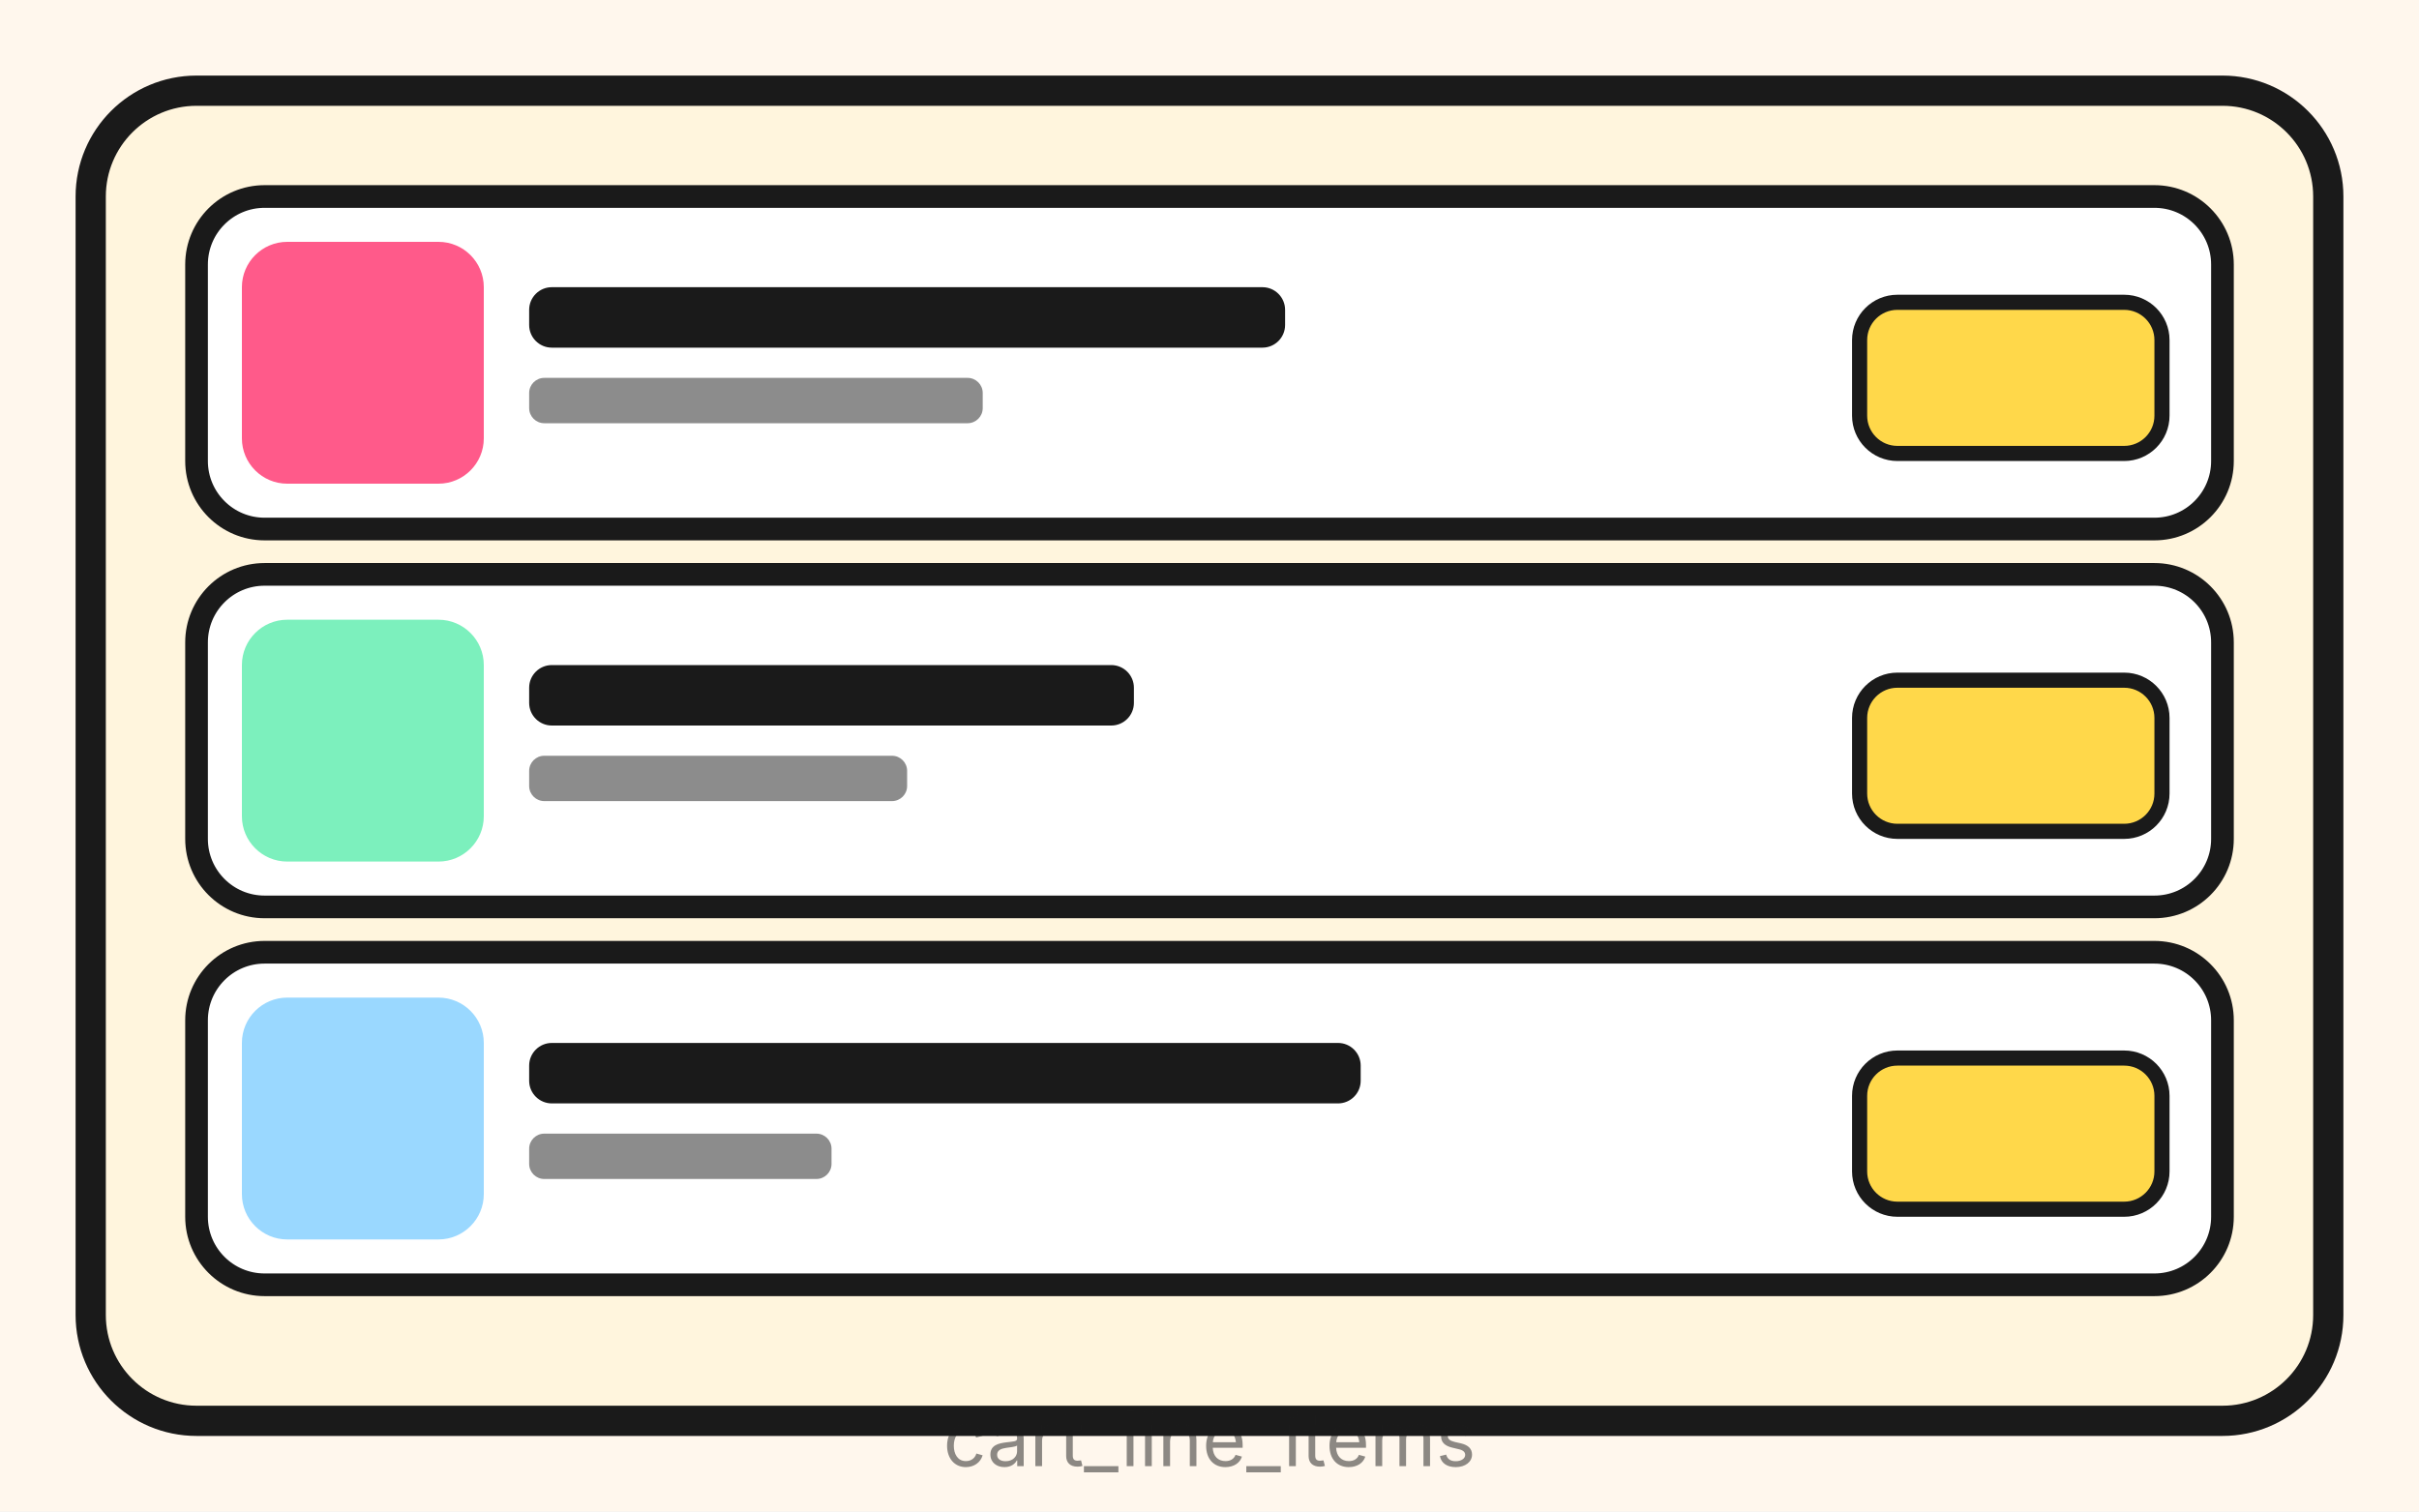
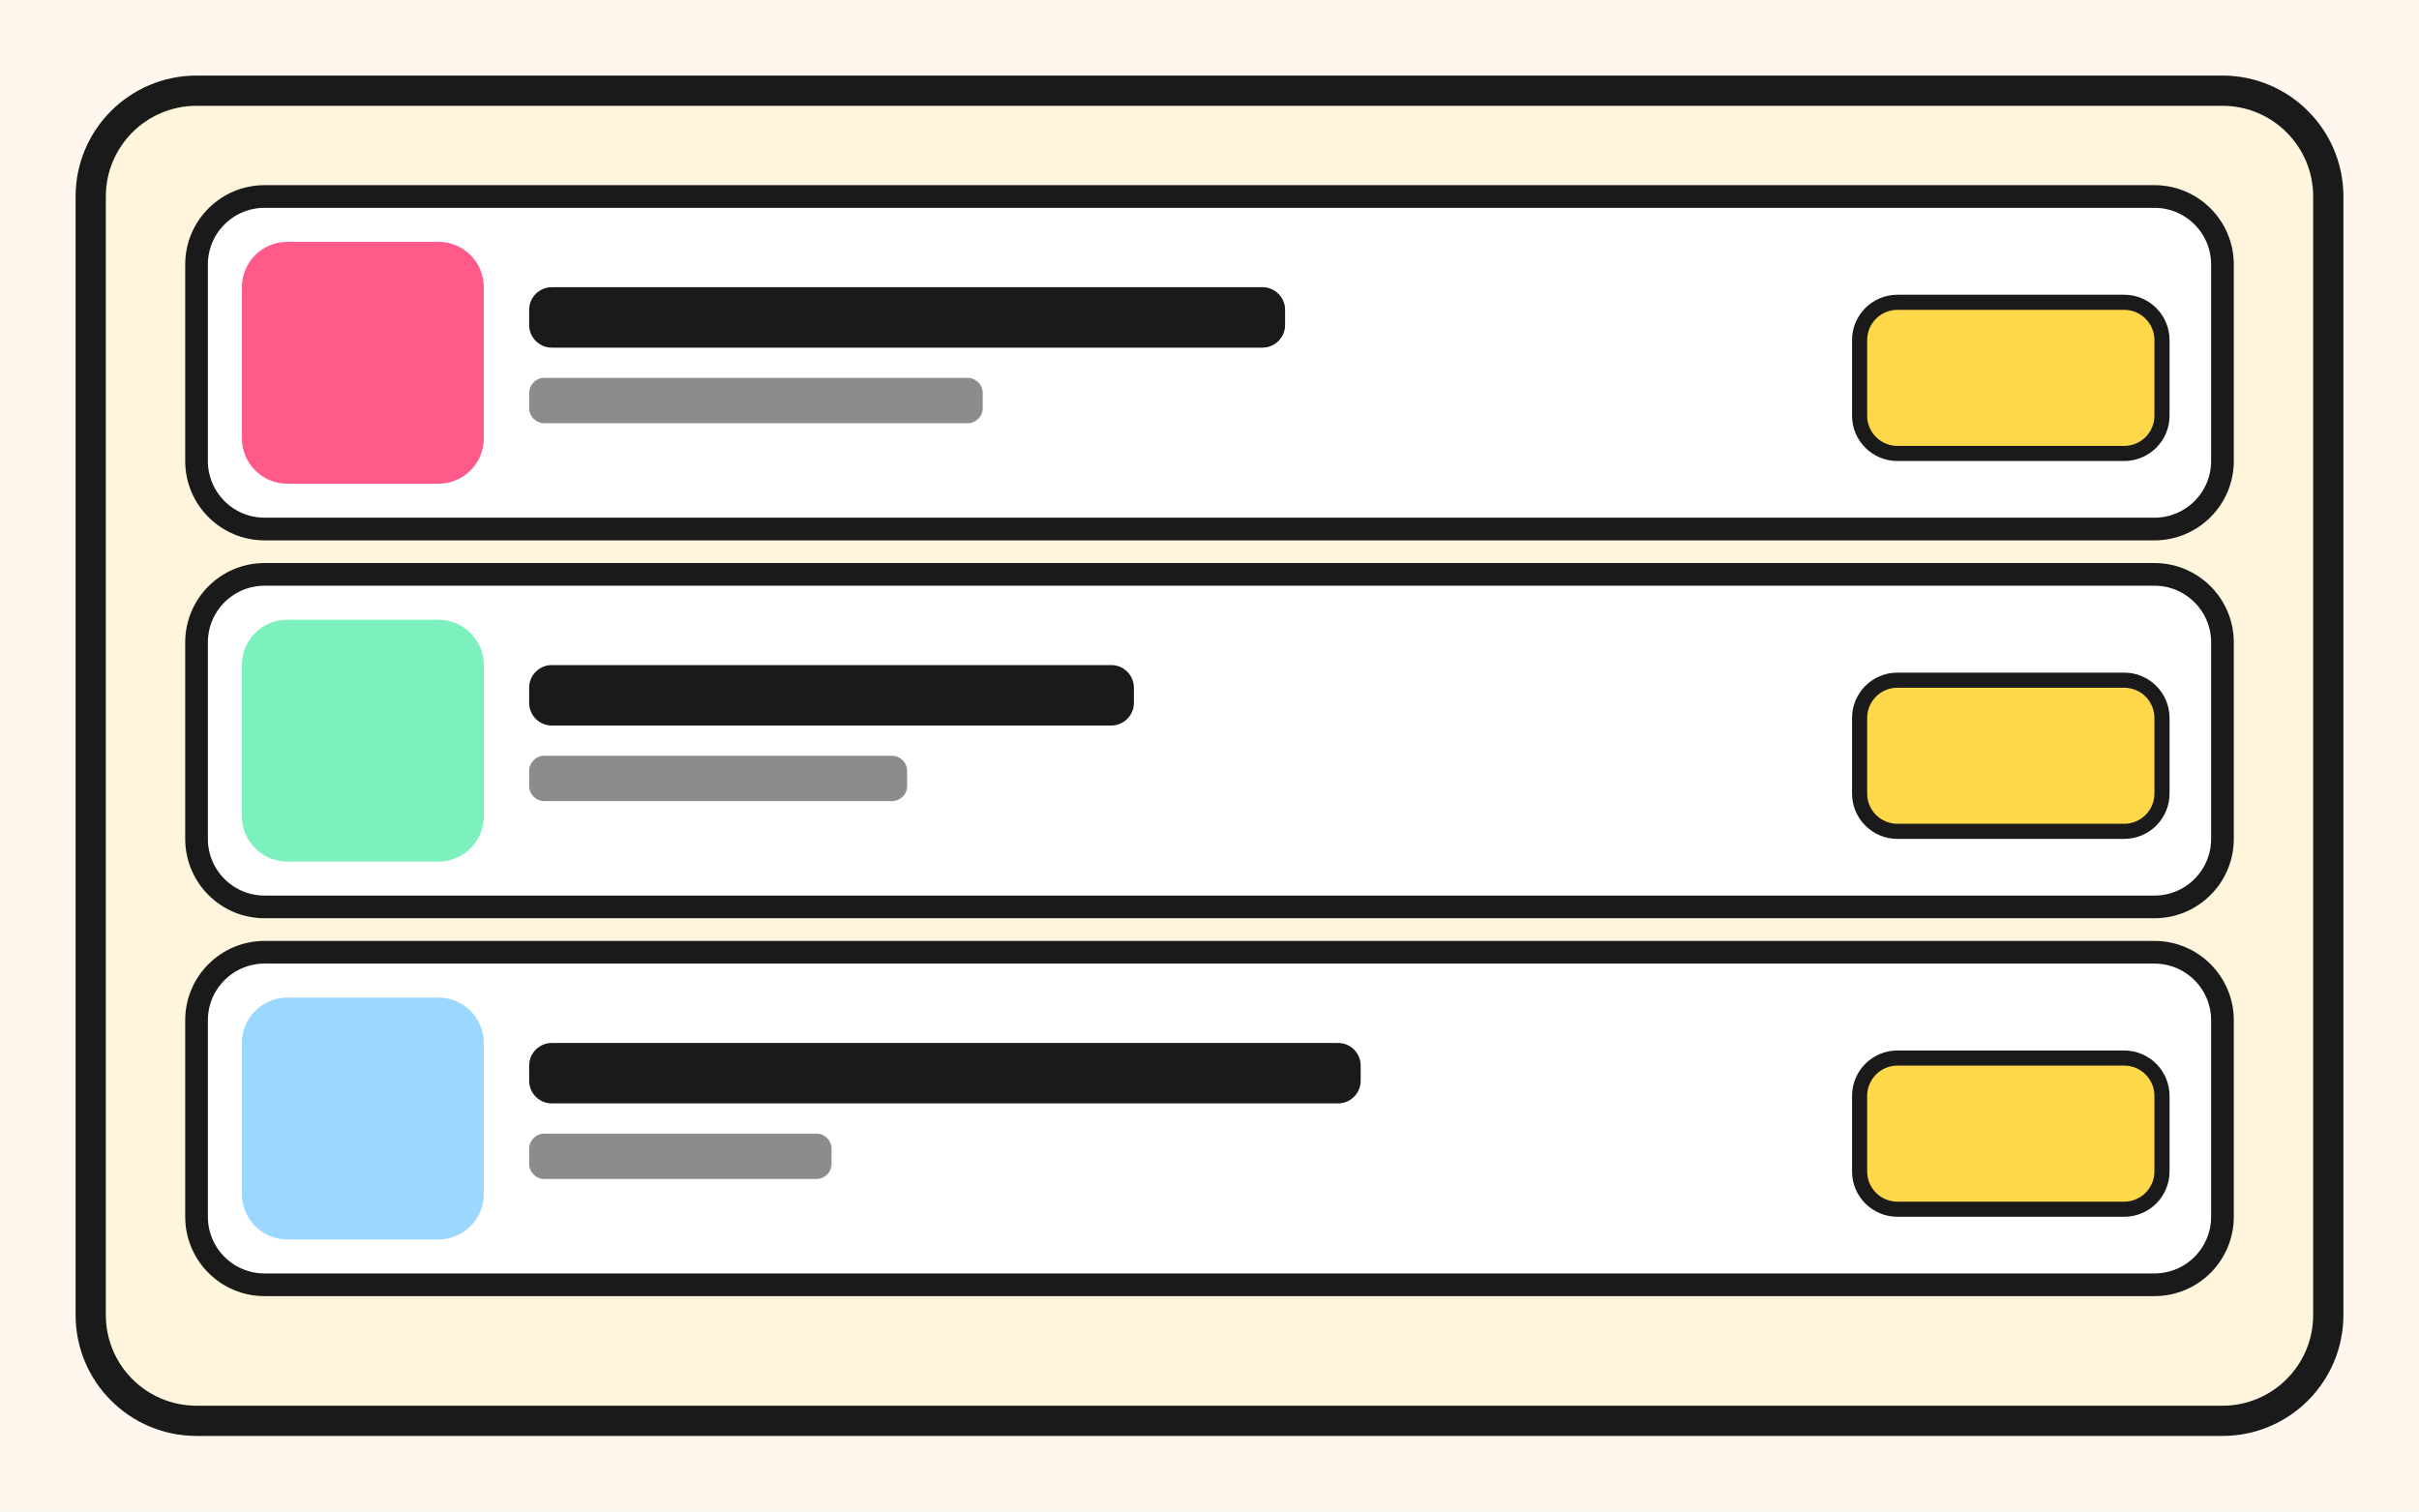
<svg xmlns="http://www.w3.org/2000/svg" viewBox="0 0 320 200" width="320" height="200">
  <rect width="320" height="200" fill="#fff7ed" />
  <g transform="translate(12 12)">
    <rect width="296" height="176" rx="14" fill="#fff5dd" stroke="#1a1a1a" stroke-width="4" />
    <g transform="translate(14 14)">
      <rect width="268" height="44" rx="9" fill="#ffffff" stroke="#1a1a1a" stroke-width="3" />
      <rect x="6" y="6" width="32" height="32" rx="6" fill="#ff5a8a" />
      <rect x="44" y="12" width="100" height="8" rx="3" fill="#1a1a1a" />
      <rect x="44" y="24" width="60" height="6" rx="2" fill="#1a1a1a" opacity="0.5" />
      <rect x="220" y="14" width="40" height="20" rx="5" fill="#ffd84a" stroke="#1a1a1a" stroke-width="2" />
    </g>
    <g transform="translate(14 64)">
      <rect width="268" height="44" rx="9" fill="#ffffff" stroke="#1a1a1a" stroke-width="3" />
      <rect x="6" y="6" width="32" height="32" rx="6" fill="#7cf0bd" />
      <rect x="44" y="12" width="80" height="8" rx="3" fill="#1a1a1a" />
      <rect x="44" y="24" width="50" height="6" rx="2" fill="#1a1a1a" opacity="0.5" />
      <rect x="220" y="14" width="40" height="20" rx="5" fill="#ffd84a" stroke="#1a1a1a" stroke-width="2" />
    </g>
    <g transform="translate(14 114)">
      <rect width="268" height="44" rx="9" fill="#ffffff" stroke="#1a1a1a" stroke-width="3" />
      <rect x="6" y="6" width="32" height="32" rx="6" fill="#9ad8ff" />
      <rect x="44" y="12" width="110" height="8" rx="3" fill="#1a1a1a" />
      <rect x="44" y="24" width="40" height="6" rx="2" fill="#1a1a1a" opacity="0.5" />
      <rect x="220" y="14" width="40" height="20" rx="5" fill="#ffd84a" stroke="#1a1a1a" stroke-width="2" />
    </g>
  </g>
-   <text x="160" y="194" text-anchor="middle" font-family="Inter, sans-serif" font-size="10" fill="#1a1a1a" opacity="0.5">cart_line_items</text>
</svg>
